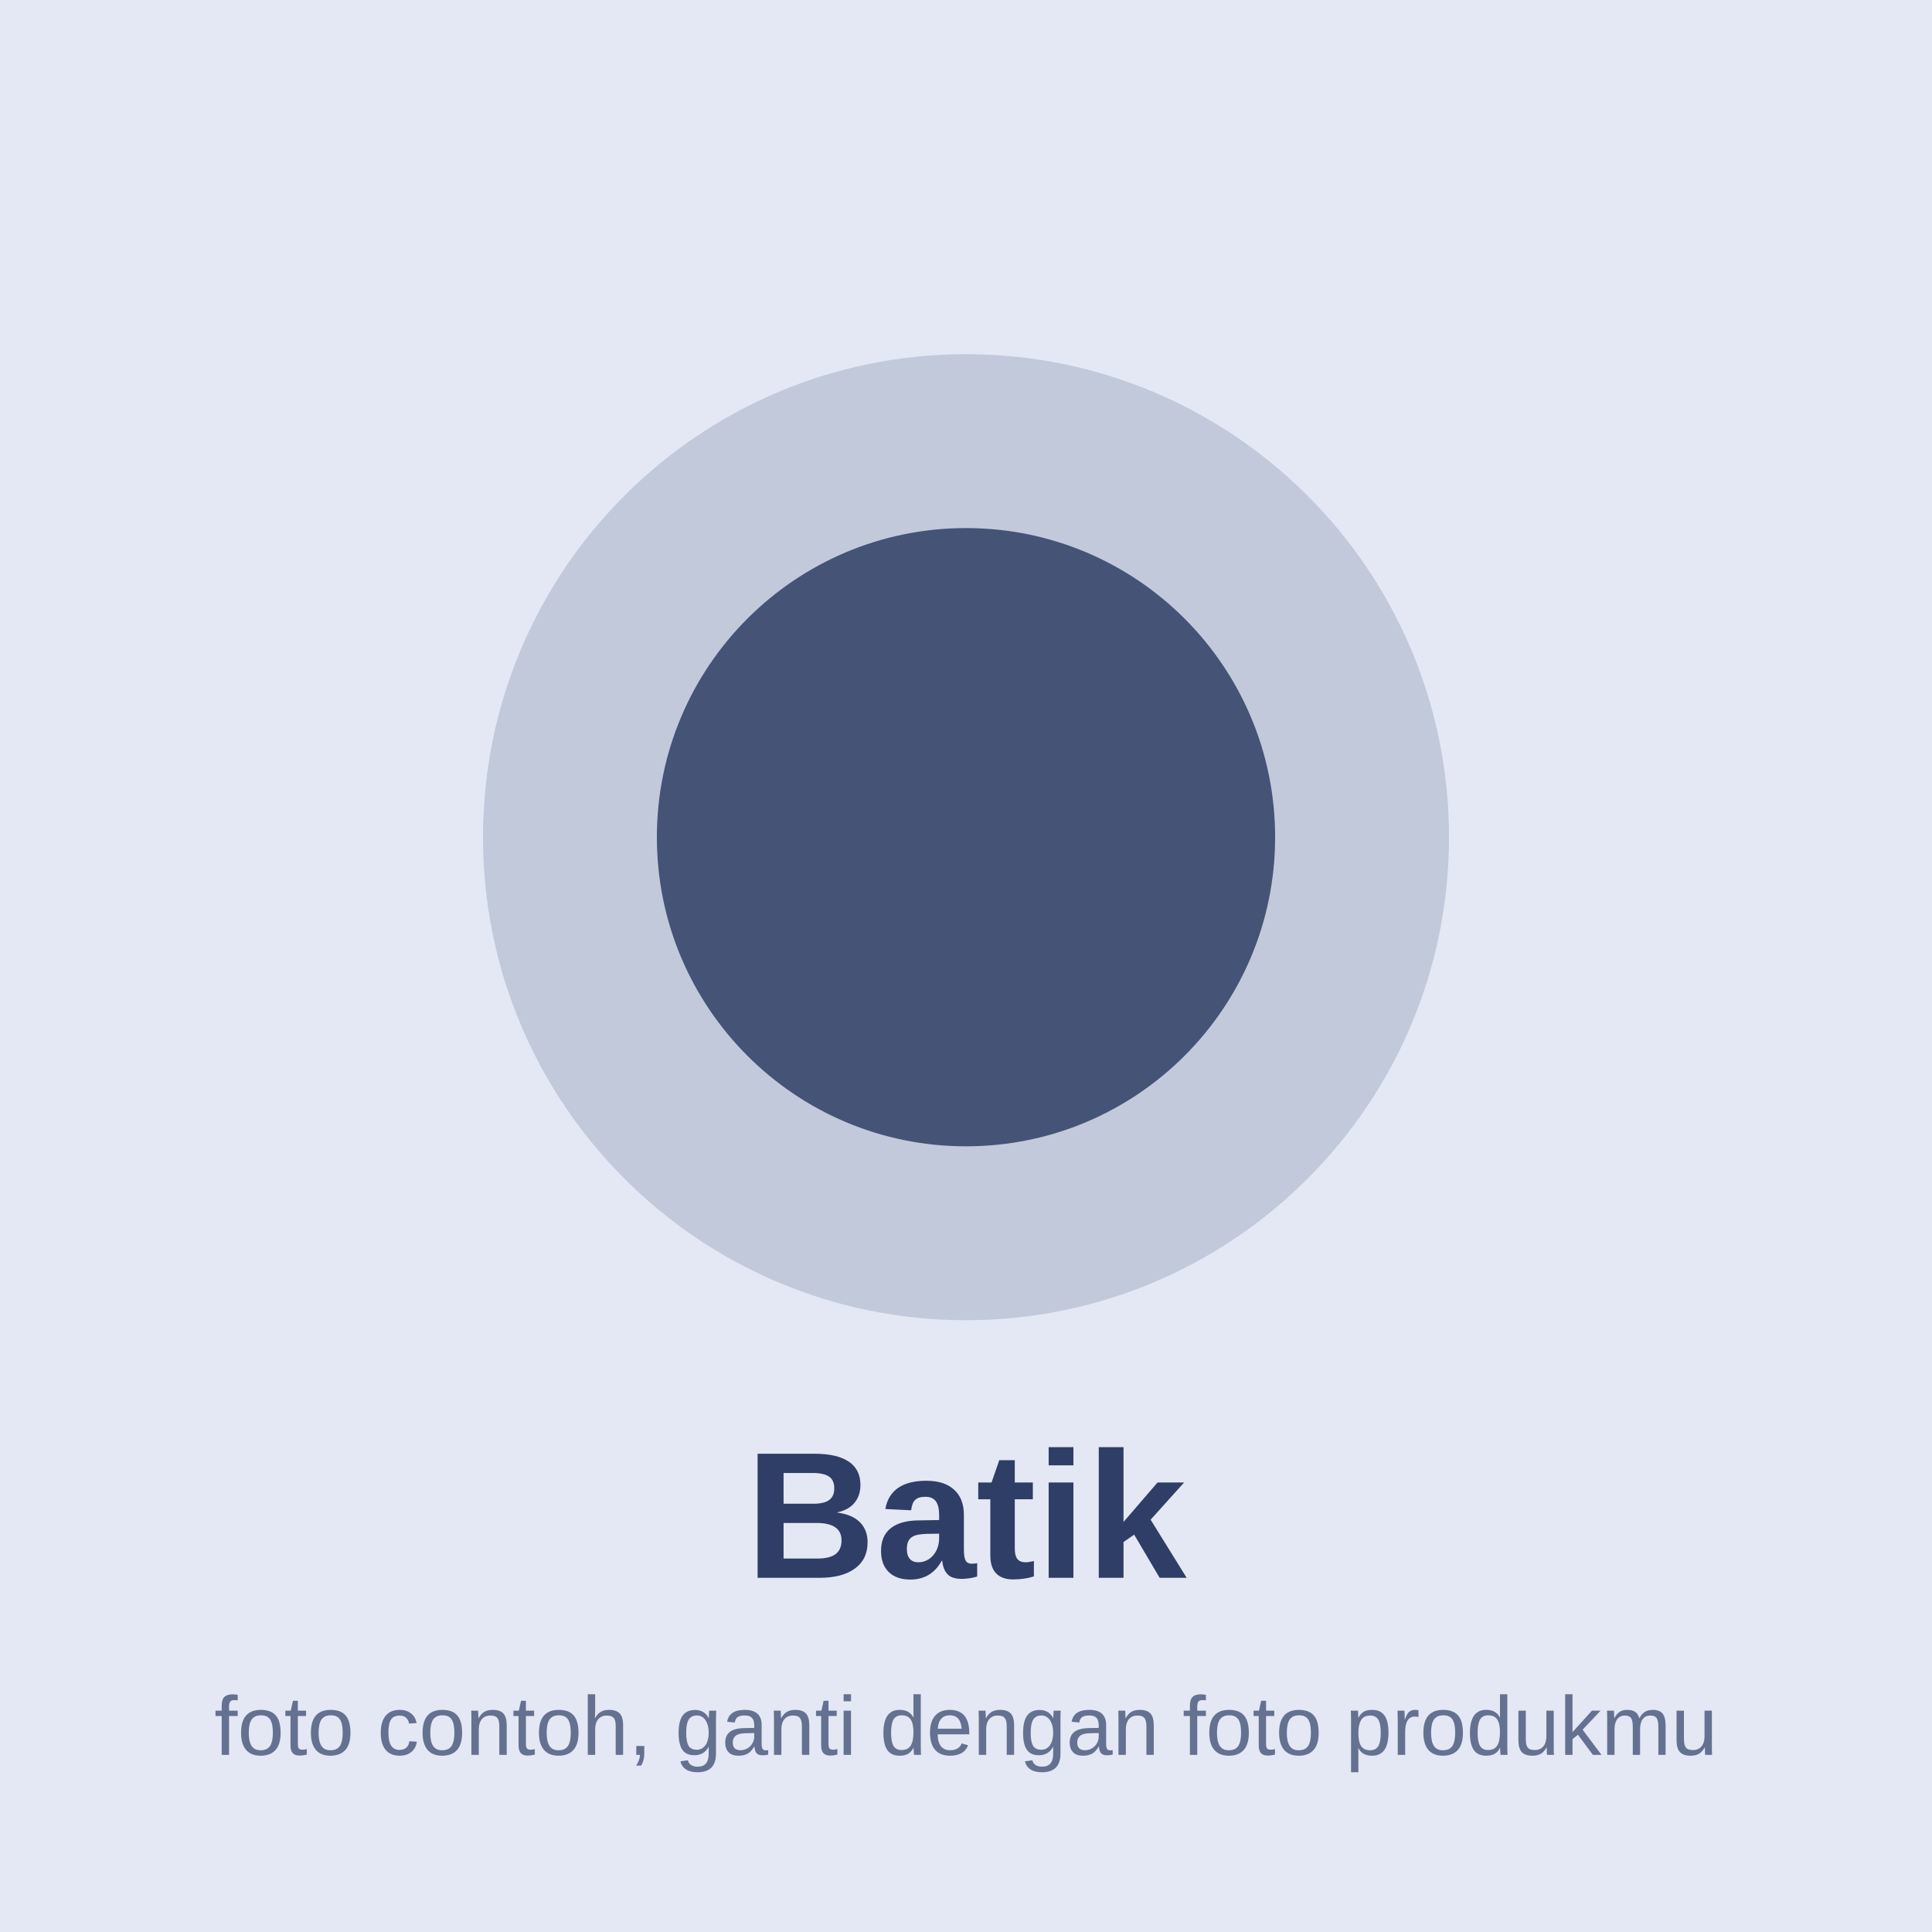
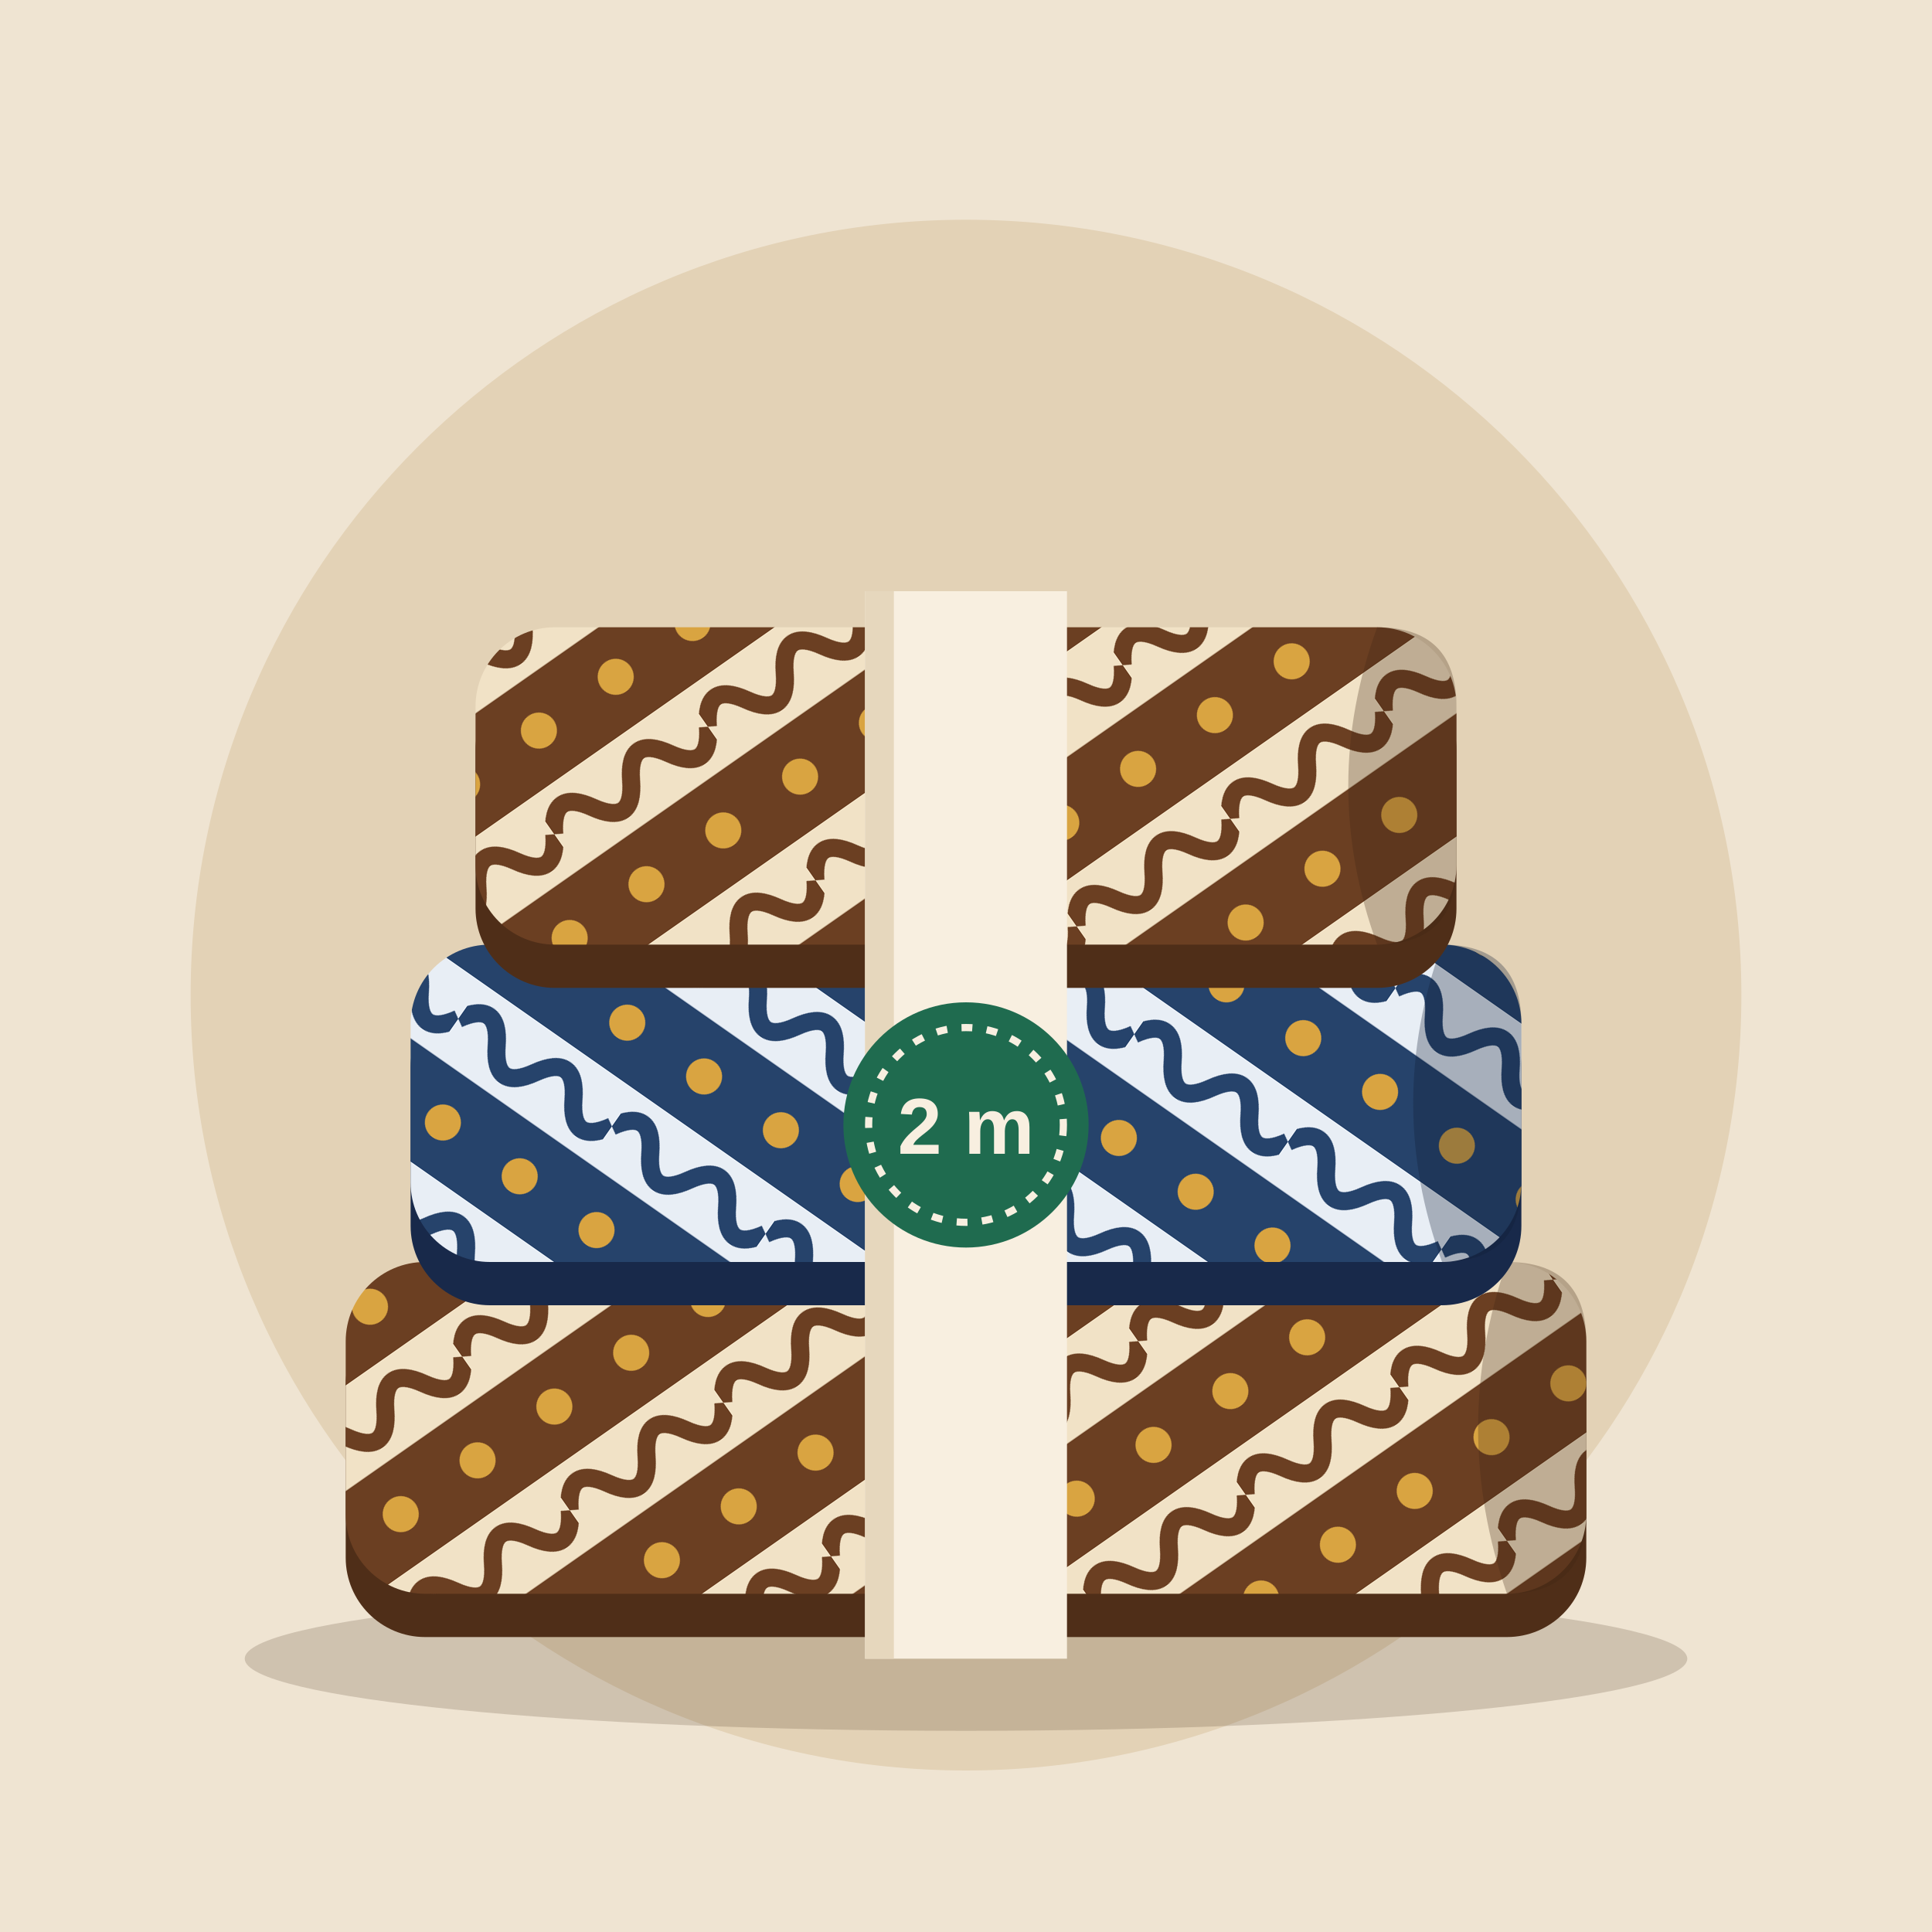
- <svg xmlns="http://www.w3.org/2000/svg" viewBox="0 0 600 600" role="img" aria-label="Foto contoh: Batik">
-   <rect width="600" height="600" fill="#e3e8f4" />
-   <circle cx="300" cy="260" r="150" fill="#2f3e66" opacity="0.18" />
-   <circle cx="300" cy="260" r="96" fill="#2f3e66" opacity="0.85" />
-   <text x="300" y="490" text-anchor="middle" font-family="Plus Jakarta Sans, Arial, sans-serif" font-size="56" font-weight="700" fill="#2f3e66">Batik</text>
-   <text x="300" y="545" text-anchor="middle" font-family="Plus Jakarta Sans, Arial, sans-serif" font-size="26" fill="#2f3e66" opacity="0.7">foto contoh, ganti dengan foto produkmu</text>
+ <svg xmlns="http://www.w3.org/2000/svg" width="600" height="600" viewBox="0 0 600 600" role="img" aria-label="Ilustrasi kain batik cap motif parang">
+   <defs>
+     <pattern id="parang" width="52" height="52" patternUnits="userSpaceOnUse" patternTransform="rotate(-35)">
+       <rect width="52" height="52" fill="#6b3f22" />
+       <rect width="52" height="24" fill="#f1e2c6" />
+       <path d="M0 12q6.500-11 13 0t13 0t13 0t13 0" fill="none" stroke="#6b3f22" stroke-width="5" />
+       <circle cx="13" cy="38" r="5" fill="#d9a441" />
+       <circle cx="39" cy="38" r="5" fill="#d9a441" />
+     </pattern>
+     <pattern id="parangBiru" width="52" height="52" patternUnits="userSpaceOnUse" patternTransform="rotate(35)">
+       <rect width="52" height="52" fill="#26436b" />
+       <rect width="52" height="24" fill="#e8eef5" />
+       <path d="M0 12q6.500-11 13 0t13 0t13 0t13 0" fill="none" stroke="#26436b" stroke-width="5" />
+       <circle cx="13" cy="38" r="5" fill="#d9a441" />
+       <circle cx="39" cy="38" r="5" fill="#d9a441" />
+     </pattern>
+   </defs>
+   <rect width="600" height="600" fill="#efe4d2" />
+   <g transform="translate(300 318) scale(1.12) translate(-300 -318)">
+     <circle cx="300" cy="310" r="215" fill="#e3d2b6" />
+     <ellipse cx="300" cy="494" rx="200" ry="20" fill="#3d2513" opacity="0.18" />
+     <rect x="128" y="396" width="344" height="92" rx="22" fill="#4f2e18" />
+     <rect x="128" y="384" width="344" height="92" rx="22" fill="url(#parang)" />
+     <path d="M450 384q22 0 22 22v48q0 22-22 22q-16-46 0-92z" fill="#3d2513" opacity="0.28" />
+     <rect x="146" y="308" width="308" height="88" rx="22" fill="#18294a" />
+     <rect x="146" y="296" width="308" height="88" rx="22" fill="url(#parangBiru)" />
+     <path d="M432 296q22 0 22 22v44q0 22-22 22q-16-44 0-88z" fill="#0f1c33" opacity="0.3" />
+     <rect x="164" y="220" width="272" height="88" rx="22" fill="#4f2e18" />
+     <rect x="164" y="208" width="272" height="88" rx="22" fill="url(#parang)" />
+     <path d="M414 208q22 0 22 22v44q0 22-22 22q-16-44 0-88z" fill="#3d2513" opacity="0.28" />
+     <rect x="272" y="198" width="56" height="296" fill="#f8efe0" />
+     <rect x="272" y="198" width="8" height="296" fill="#e6d7bd" />
+     <circle cx="300" cy="346" r="34" fill="#1f6b4f" />
+     <circle cx="300" cy="346" r="27" fill="none" stroke="#f8efe0" stroke-width="2" stroke-dasharray="3 4" />
+     <text x="300" y="354" font-family="Arial, Helvetica, sans-serif" text-anchor="middle" font-size="22" font-weight="800" fill="#f8efe0">2 m</text>
+   </g>
</svg>
